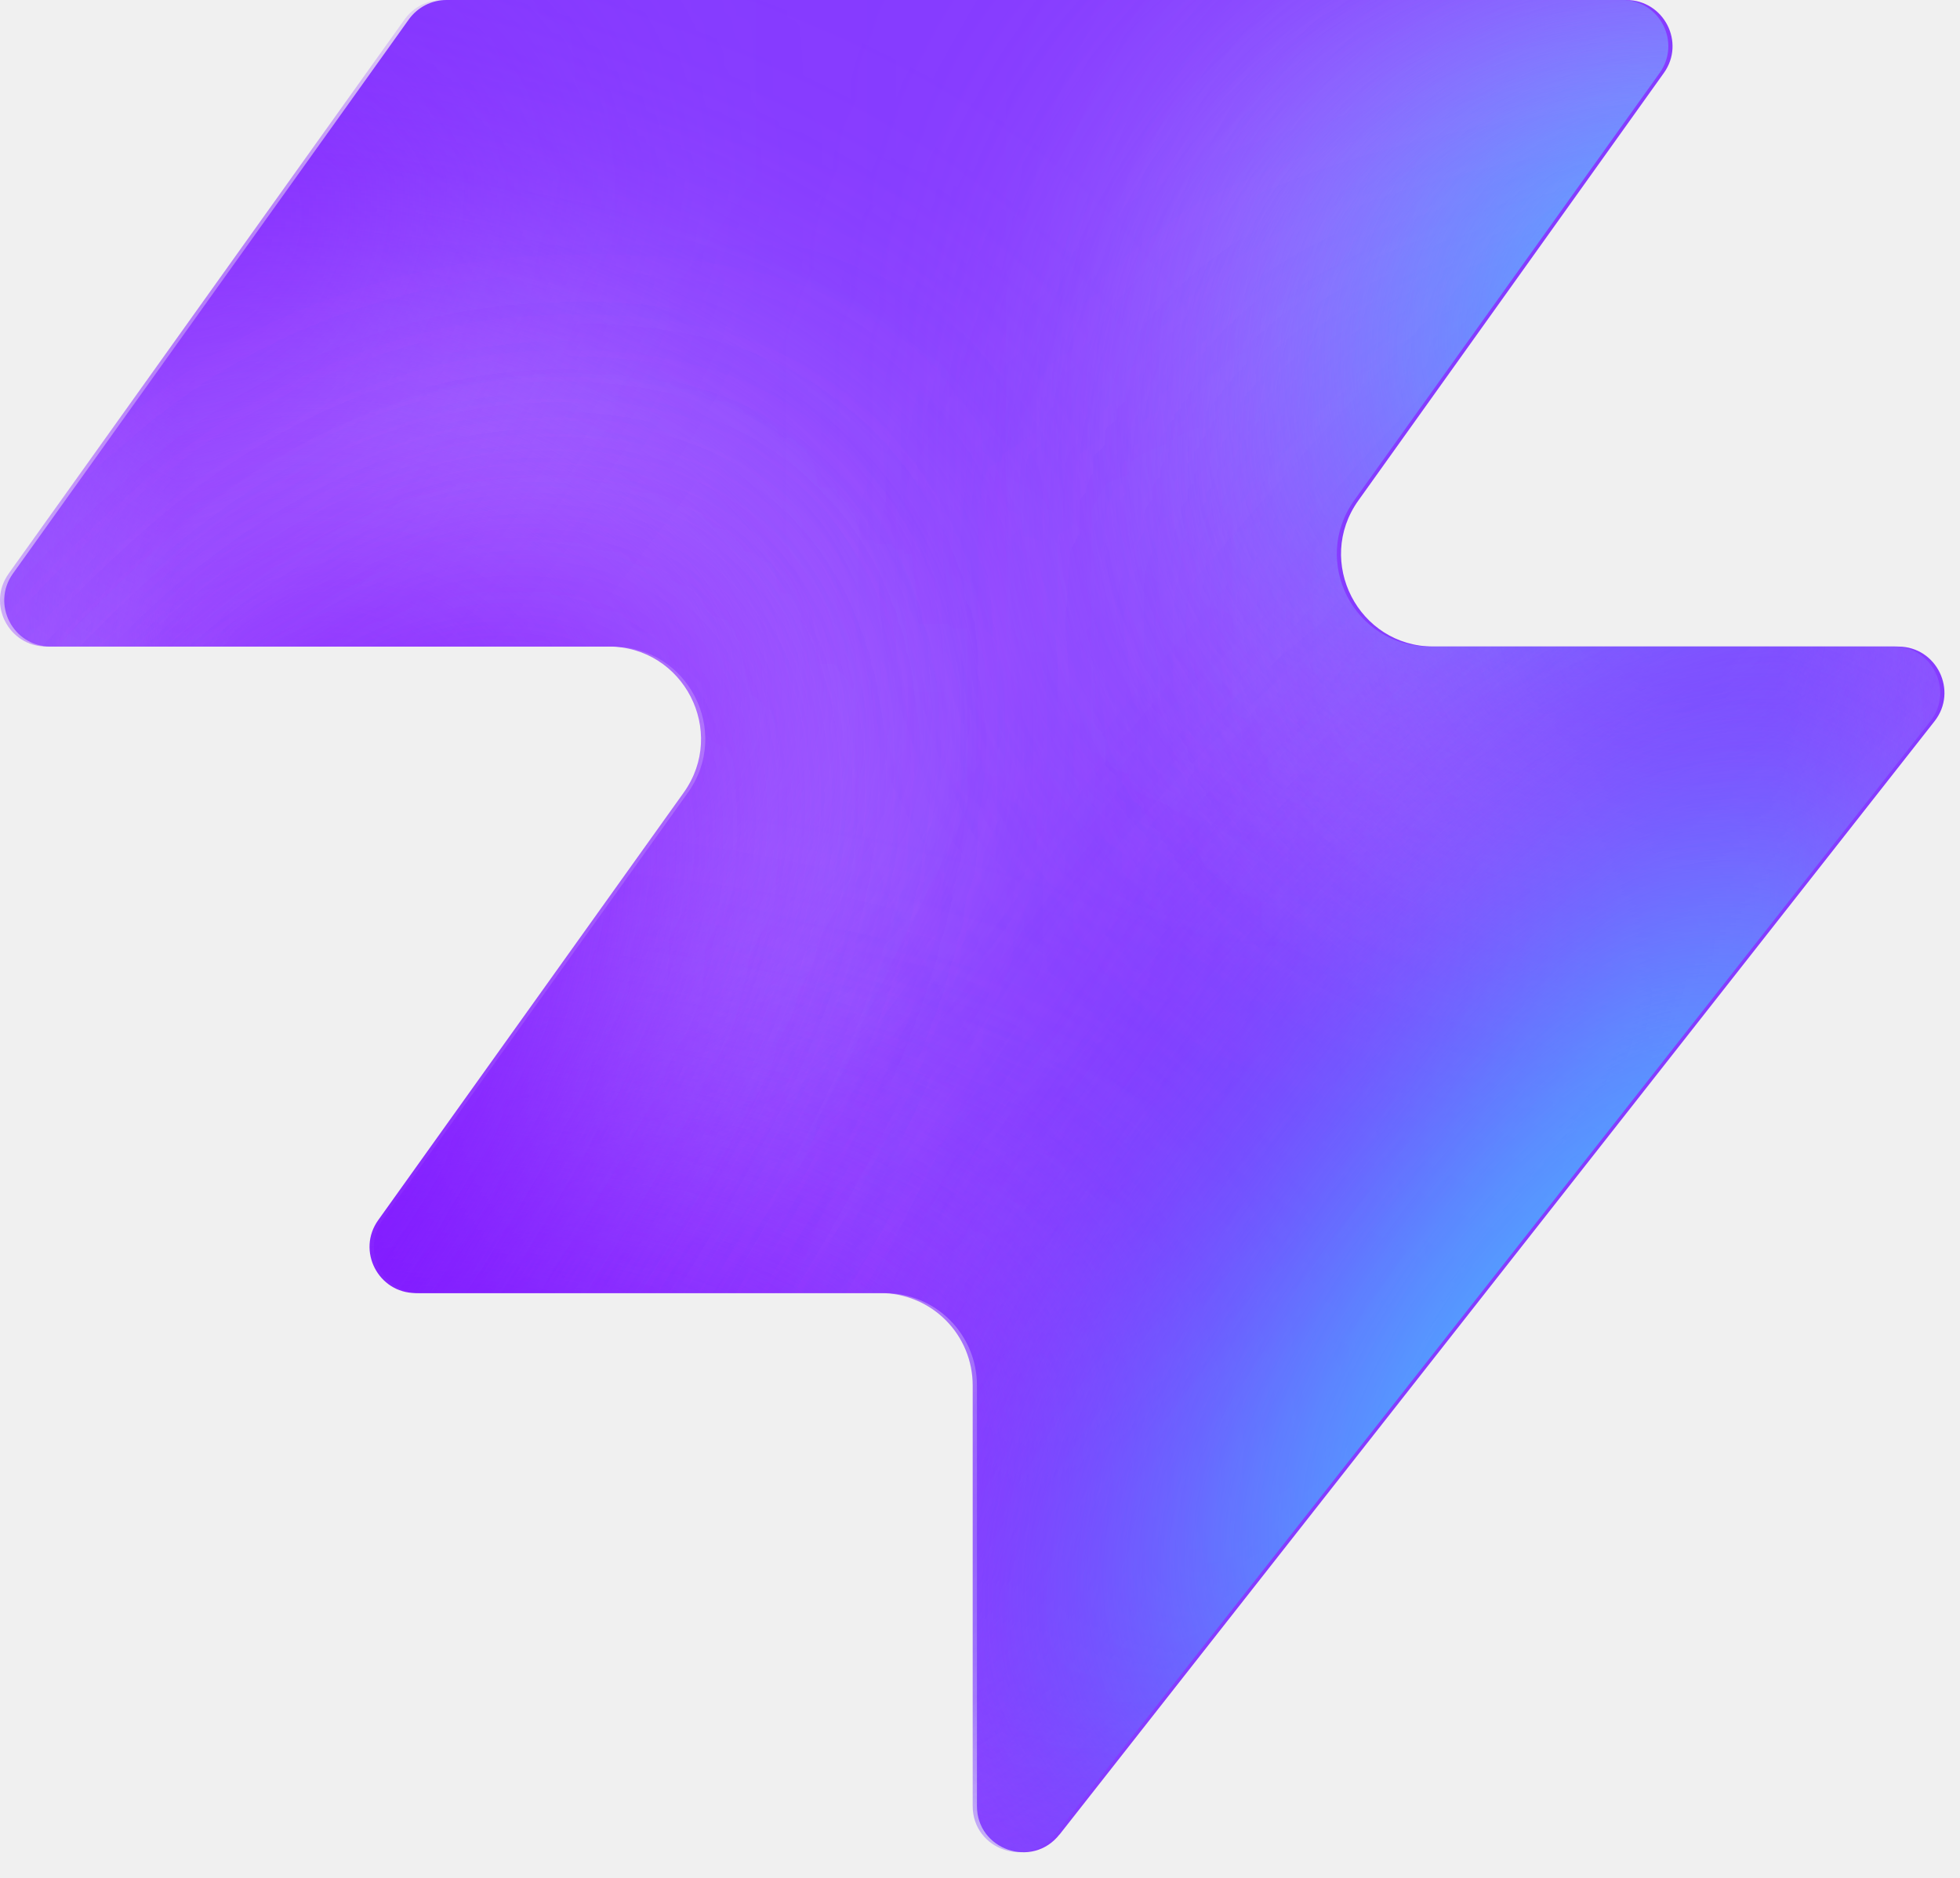
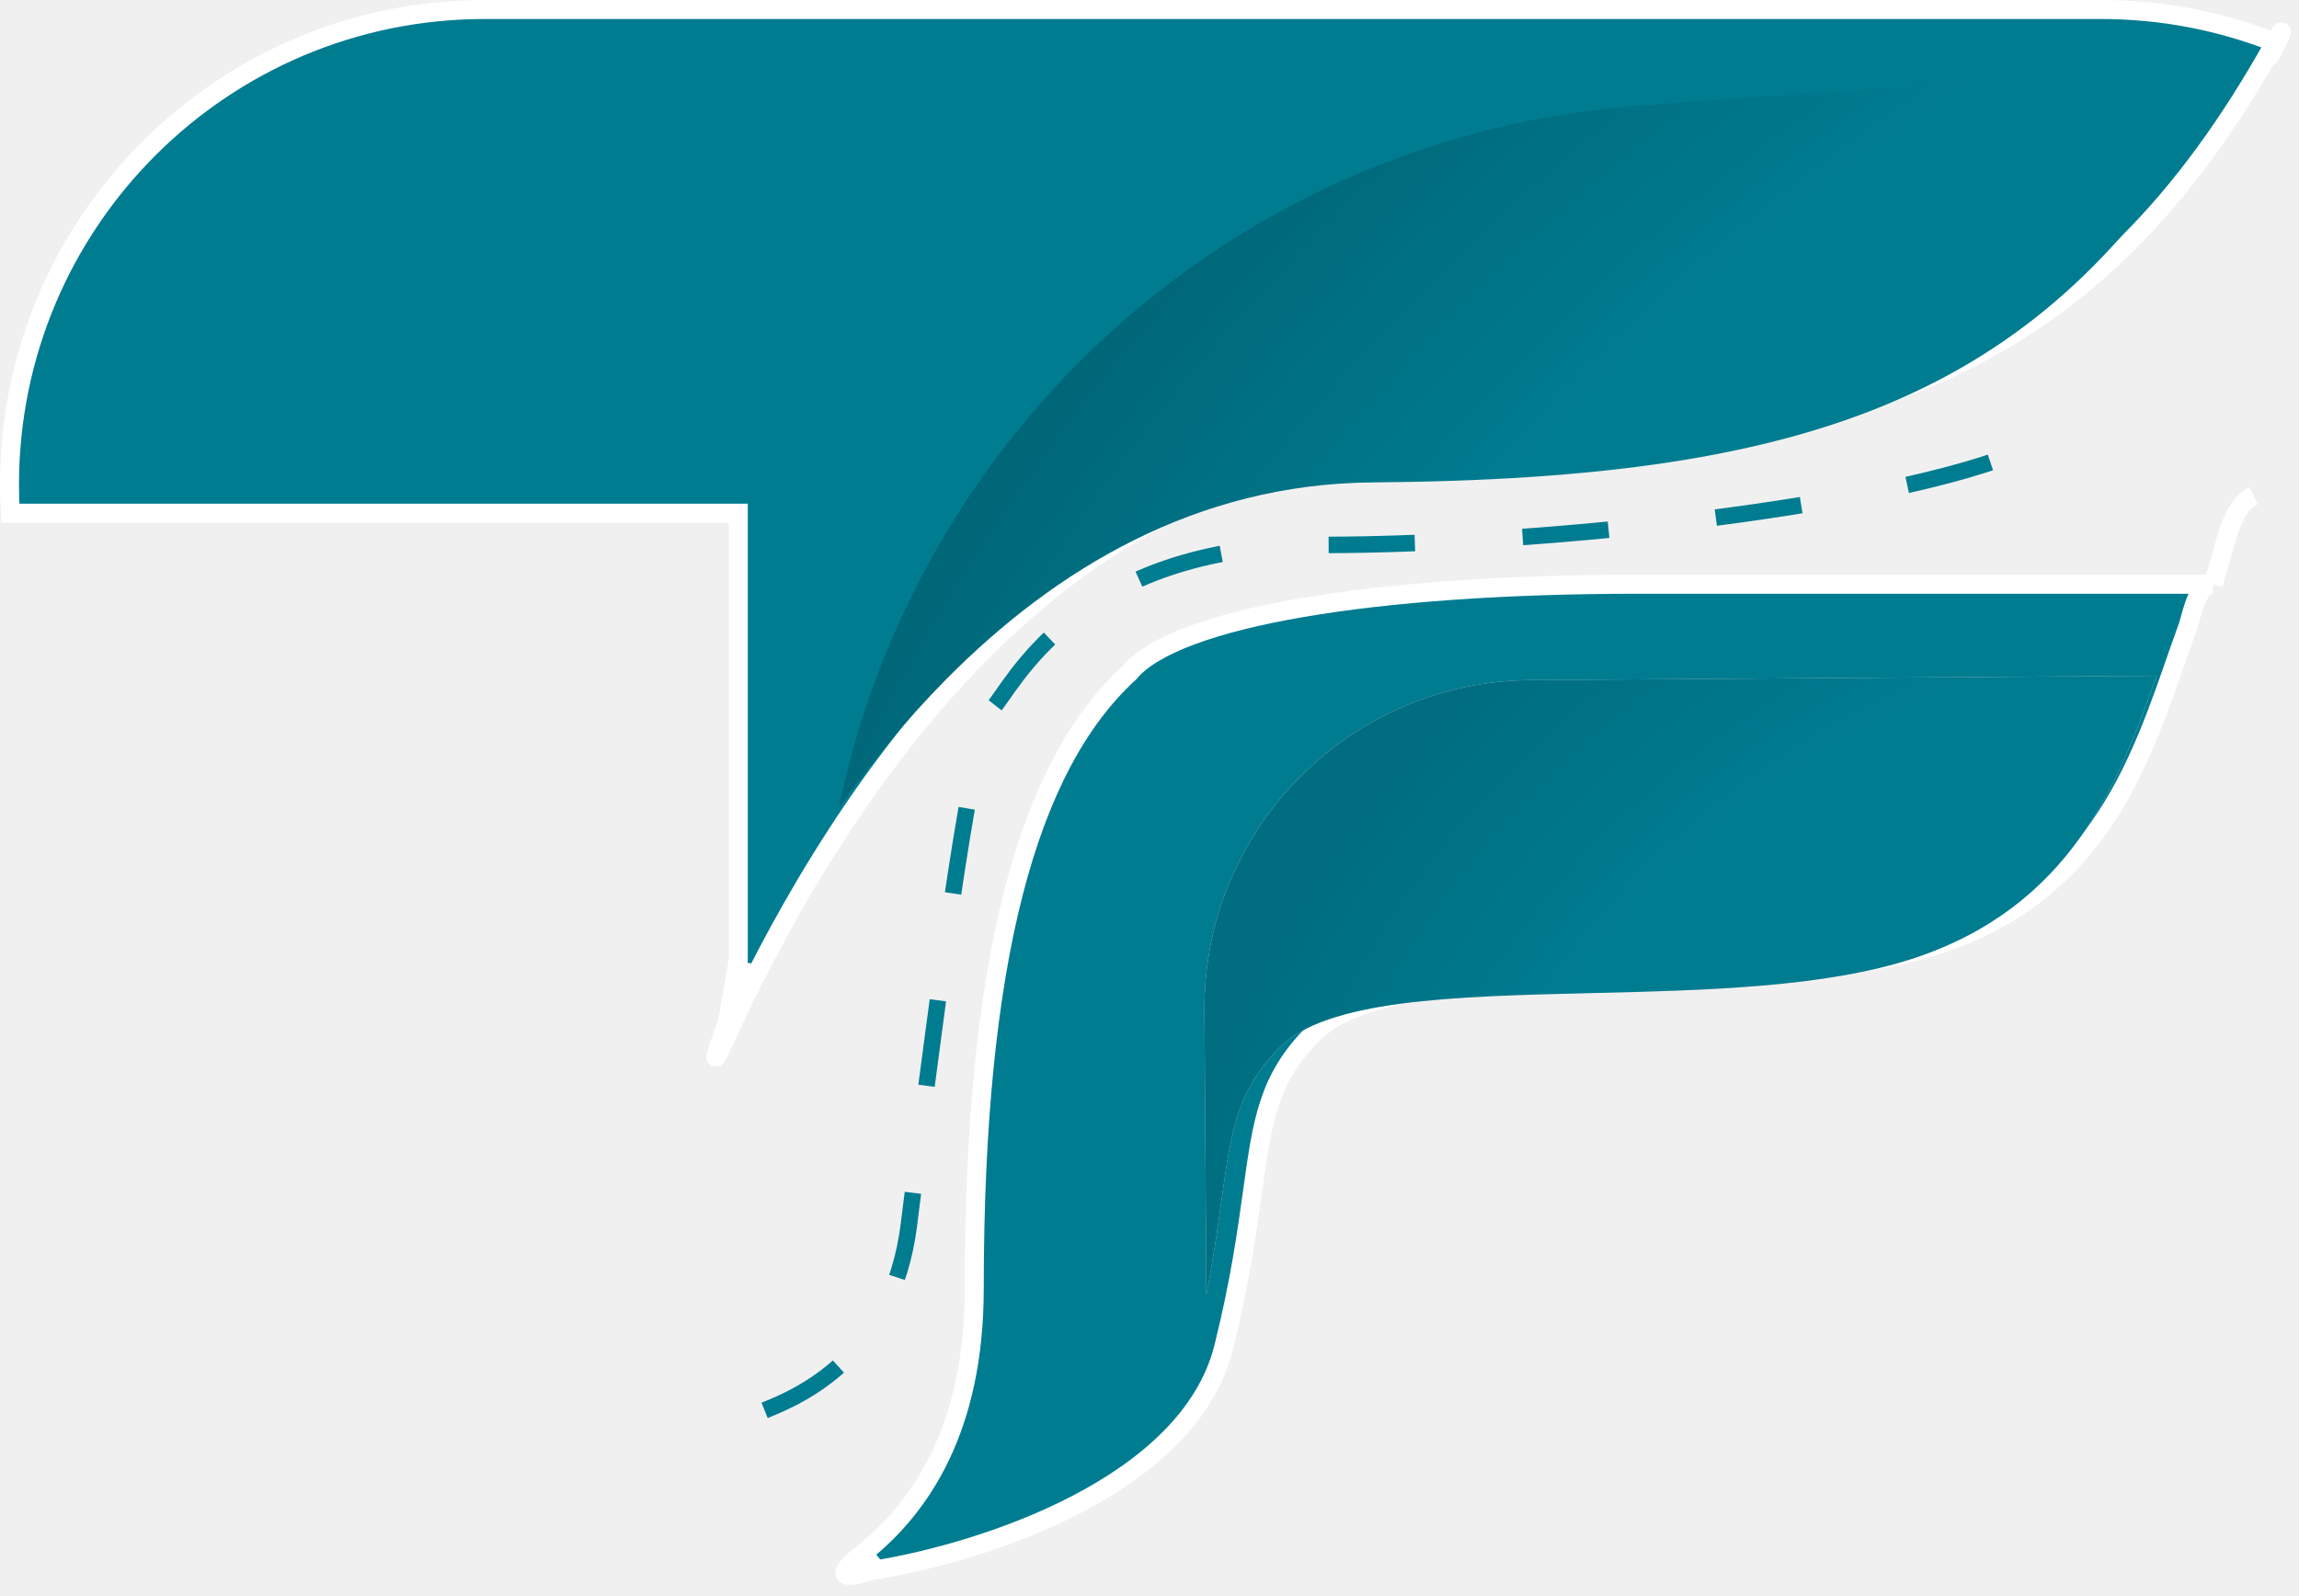
- <svg xmlns="http://www.w3.org/2000/svg" width="48" height="46" fill="none" viewBox="0 0 48 46">
-   <path fill="#863bff" d="M25.946 44.938c-.664.845-2.021.375-2.021-.698V33.937a2.26 2.26 0 0 0-2.262-2.262H10.287c-.92 0-1.456-1.04-.92-1.788l7.48-10.471c1.07-1.497 0-3.578-1.842-3.578H1.237c-.92 0-1.456-1.04-.92-1.788L10.013.474c.214-.297.556-.474.92-.474h28.894c.92 0 1.456 1.04.92 1.788l-7.48 10.471c-1.07 1.498 0 3.579 1.842 3.579h11.377c.943 0 1.473 1.088.89 1.83L25.947 44.94z" style="fill:#863bff;fill:color(display-p3 .525 .23 1);fill-opacity:1" />
-   <mask id="a" width="48" height="46" x="0" y="0" maskUnits="userSpaceOnUse" style="mask-type:alpha">
-     <path fill="#000" d="M25.842 44.938c-.664.844-2.021.375-2.021-.698V33.937a2.26 2.26 0 0 0-2.262-2.262H10.183c-.92 0-1.456-1.04-.92-1.788l7.48-10.471c1.07-1.498 0-3.579-1.842-3.579H1.133c-.92 0-1.456-1.04-.92-1.787L9.91.473c.214-.297.556-.474.92-.474h28.894c.92 0 1.456 1.04.92 1.788l-7.48 10.471c-1.07 1.498 0 3.578 1.842 3.578h11.377c.943 0 1.473 1.088.89 1.832L25.843 44.94z" style="fill:#000;fill-opacity:1" />
-   </mask>
-   <g mask="url(#a)">
-     <g filter="url(#b)">
-       <ellipse cx="5.508" cy="14.704" fill="#ede6ff" rx="5.508" ry="14.704" style="fill:#ede6ff;fill:color(display-p3 .927 .903 1);fill-opacity:1" transform="matrix(.00324 1 1 -.00324 -4.47 31.516)" />
-     </g>
-     <g filter="url(#c)">
-       <ellipse cx="10.399" cy="29.851" fill="#ede6ff" rx="10.399" ry="29.851" style="fill:#ede6ff;fill:color(display-p3 .927 .903 1);fill-opacity:1" transform="matrix(.00324 1 1 -.00324 -39.328 7.883)" />
-     </g>
-     <g filter="url(#d)">
-       <ellipse cx="5.508" cy="30.487" fill="#7e14ff" rx="5.508" ry="30.487" style="fill:#7e14ff;fill:color(display-p3 .492 .077 1);fill-opacity:1" transform="rotate(89.814 -25.913 -14.639)scale(1 -1)" />
-     </g>
-     <g filter="url(#e)">
-       <ellipse cx="5.508" cy="30.599" fill="#7e14ff" rx="5.508" ry="30.599" style="fill:#7e14ff;fill:color(display-p3 .492 .077 1);fill-opacity:1" transform="rotate(89.814 -32.644 -3.334)scale(1 -1)" />
-     </g>
-     <g filter="url(#f)">
-       <ellipse cx="5.508" cy="30.599" fill="#7e14ff" rx="5.508" ry="30.599" style="fill:#7e14ff;fill:color(display-p3 .492 .077 1);fill-opacity:1" transform="matrix(.00324 1 1 -.00324 -34.34 30.47)" />
-     </g>
-     <g filter="url(#g)">
-       <ellipse cx="14.072" cy="22.078" fill="#ede6ff" rx="14.072" ry="22.078" style="fill:#ede6ff;fill:color(display-p3 .927 .903 1);fill-opacity:1" transform="rotate(93.35 24.506 48.493)scale(-1 1)" />
-     </g>
-     <g filter="url(#h)">
-       <ellipse cx="3.47" cy="21.501" fill="#7e14ff" rx="3.47" ry="21.501" style="fill:#7e14ff;fill:color(display-p3 .492 .077 1);fill-opacity:1" transform="rotate(89.009 28.708 47.59)scale(-1 1)" />
-     </g>
-     <g filter="url(#i)">
-       <ellipse cx="3.47" cy="21.501" fill="#7e14ff" rx="3.47" ry="21.501" style="fill:#7e14ff;fill:color(display-p3 .492 .077 1);fill-opacity:1" transform="rotate(89.009 28.708 47.59)scale(-1 1)" />
-     </g>
-     <g filter="url(#j)">
-       <ellipse cx=".387" cy="8.972" fill="#7e14ff" rx="4.407" ry="29.108" style="fill:#7e14ff;fill:color(display-p3 .492 .077 1);fill-opacity:1" transform="rotate(39.51 .387 8.972)" />
-     </g>
-     <g filter="url(#k)">
-       <ellipse cx="47.523" cy="-6.092" fill="#7e14ff" rx="4.407" ry="29.108" style="fill:#7e14ff;fill:color(display-p3 .492 .077 1);fill-opacity:1" transform="rotate(37.892 47.523 -6.092)" />
-     </g>
-     <g filter="url(#l)">
-       <ellipse cx="41.412" cy="6.333" fill="#47bfff" rx="5.971" ry="9.665" style="fill:#47bfff;fill:color(display-p3 .28 .748 1);fill-opacity:1" transform="rotate(37.892 41.412 6.333)" />
-     </g>
-     <g filter="url(#m)">
-       <ellipse cx="-1.879" cy="38.332" fill="#7e14ff" rx="4.407" ry="29.108" style="fill:#7e14ff;fill:color(display-p3 .492 .077 1);fill-opacity:1" transform="rotate(37.892 -1.88 38.332)" />
-     </g>
-     <g filter="url(#n)">
-       <ellipse cx="-1.879" cy="38.332" fill="#7e14ff" rx="4.407" ry="29.108" style="fill:#7e14ff;fill:color(display-p3 .492 .077 1);fill-opacity:1" transform="rotate(37.892 -1.88 38.332)" />
-     </g>
-     <g filter="url(#o)">
-       <ellipse cx="35.651" cy="29.907" fill="#7e14ff" rx="4.407" ry="29.108" style="fill:#7e14ff;fill:color(display-p3 .492 .077 1);fill-opacity:1" transform="rotate(37.892 35.651 29.907)" />
-     </g>
-     <g filter="url(#p)">
-       <ellipse cx="38.418" cy="32.4" fill="#47bfff" rx="5.971" ry="15.297" style="fill:#47bfff;fill:color(display-p3 .28 .748 1);fill-opacity:1" transform="rotate(37.892 38.418 32.4)" />
-     </g>
-   </g>
+ <svg xmlns="http://www.w3.org/2000/svg" width="85" height="59" viewBox="0 0 85 59" fill="none">
+   <path fill-rule="evenodd" clip-rule="evenodd" d="M0.351 17.924C0.351 8.219 8.219 0.351 17.924 0.351H77.671C79.945 0.351 82.119 0.784 84.114 1.57C77.471 13.512 68.903 16.854 52.111 16.854C38.547 16.854 30.353 30.644 26.774 38.503L27.296 35.497V18.978H0.383C0.362 18.63 0.351 18.278 0.351 17.924Z" fill="#007C91" />
+   <path d="M84.114 1.57C82.119 0.784 79.945 0.351 77.671 0.351H17.924C8.219 0.351 0.351 8.219 0.351 17.924C0.351 18.278 0.362 18.63 0.383 18.978H27.296V35.497L26.774 38.503M84.114 1.57C77.471 13.512 68.903 16.854 52.111 16.854C38.547 16.854 30.353 30.644 26.774 38.503M84.114 1.57C83.354 3.281 84.92 0.122 84.114 1.57ZM26.774 38.503C25.384 41.554 29.301 31.474 26.774 38.503Z" stroke="white" stroke-width="0.703" />
+   <path fill-rule="evenodd" clip-rule="evenodd" d="M60.562 21.607C50.749 21.607 43.445 22.835 41.753 24.883C37.969 28.342 36.02 35.557 36.02 47.666C36.02 52.821 34.05 55.745 31.91 57.442C32.071 57.649 32.236 57.853 32.403 58.054C36.397 57.397 43.964 54.954 45.243 49.828C45.845 47.417 46.101 45.571 46.309 44.073C46.673 41.451 46.889 39.892 48.554 38.224C50.374 36.403 55.071 36.29 60.099 36.169C64.222 36.069 68.568 35.965 71.732 34.909C78.093 32.786 79.372 27.339 80.906 23.131C81.082 22.527 81.263 21.607 81.825 21.607C78.985 21.607 76.472 21.607 73.647 21.607H60.562Z" fill="#007C91" />
+   <path d="M31.91 57.442C34.05 55.745 36.02 52.821 36.02 47.666C36.02 35.557 37.969 28.342 41.753 24.883C43.445 22.835 50.749 21.607 60.562 21.607H73.647C76.472 21.607 78.985 21.607 81.825 21.607M31.91 57.442C32.071 57.649 32.236 57.853 32.403 58.054M31.91 57.442C29.988 58.967 32.894 57.844 31.999 58.117C32.129 58.098 32.264 58.077 32.403 58.054M32.403 58.054C36.397 57.397 43.964 54.954 45.243 49.828C45.845 47.417 46.101 45.571 46.309 44.073C46.672 41.451 46.889 39.892 48.554 38.224C50.374 36.403 55.071 36.29 60.099 36.169C64.222 36.07 68.568 35.965 71.732 34.909C78.093 32.786 79.372 27.339 80.906 23.131C81.082 22.527 81.263 21.607 81.825 21.607M81.825 21.607C82.314 20.102 82.441 18.773 83.321 18.332" stroke="white" stroke-width="0.703" />
+   <path d="M79.732 24.992C78.355 28.927 76.574 33.5 70.791 35.428C67.509 36.521 63.026 36.626 58.848 36.726C56.283 36.788 53.829 36.846 51.785 37.119C49.723 37.394 48.172 37.877 47.336 38.713C45.734 40.315 45.522 41.786 45.151 44.458C45.016 45.431 44.859 46.554 44.603 47.882L44.531 37.389C44.484 30.677 49.887 25.199 56.598 25.152L79.732 24.992Z" fill="#D9D9D9" />
+   <path d="M79.732 24.992C78.355 28.927 76.574 33.5 70.791 35.428C67.509 36.521 63.026 36.626 58.848 36.726C56.283 36.788 53.829 36.846 51.785 37.119C49.723 37.394 48.172 37.877 47.336 38.713C45.734 40.315 45.522 41.786 45.151 44.458C45.016 45.431 44.859 46.554 44.603 47.882L44.531 37.389C44.484 30.677 49.887 25.199 56.598 25.152L79.732 24.992Z" fill="url(#paint0_radial_33_286)" />
+   <path d="M82.277 2.433C82.297 2.438 82.337 2.452 82.356 2.46C82.376 2.47 82.411 2.494 82.428 2.507C82.471 2.543 82.499 2.583 82.517 2.617C82.534 2.651 82.543 2.683 82.548 2.705C82.553 2.728 82.554 2.748 82.555 2.763C82.556 2.777 82.556 2.791 82.555 2.801C82.554 2.82 82.551 2.836 82.549 2.847C82.547 2.857 82.545 2.867 82.543 2.874C82.54 2.888 82.536 2.901 82.533 2.909C82.53 2.918 82.526 2.928 82.523 2.936C82.52 2.944 82.517 2.952 82.514 2.959C82.507 2.975 82.5 2.992 82.493 3.008C82.478 3.041 82.459 3.08 82.44 3.12C82.4 3.201 82.352 3.298 82.304 3.392C82.256 3.485 82.207 3.578 82.165 3.652C82.145 3.689 82.125 3.724 82.108 3.752C82.099 3.767 82.091 3.782 82.082 3.796C82.077 3.802 82.071 3.81 82.065 3.818C82.06 3.826 82.052 3.837 82.041 3.85C82.036 3.856 82.028 3.865 82.018 3.874C82.013 3.879 82.006 3.885 81.998 3.891C81.991 3.897 81.981 3.906 81.969 3.914C81.958 3.922 81.941 3.933 81.92 3.942C81.915 3.944 81.909 3.944 81.904 3.946C78.75 9.175 75.099 12.601 70.26 14.74C65.243 16.957 58.982 17.777 50.744 17.841C44.225 17.892 39.005 21.054 34.973 25.132C33.492 26.63 32.174 28.25 31.014 29.879C33.893 15.884 45.755 4.956 60.753 3.891L81 2.452C81.276 2.533 81.549 2.62 81.819 2.713C81.826 2.701 81.833 2.69 81.84 2.68C81.853 2.659 81.865 2.64 81.876 2.623C81.882 2.615 81.888 2.607 81.894 2.599C81.899 2.591 81.905 2.582 81.912 2.573C81.918 2.565 81.928 2.554 81.939 2.542C81.945 2.535 81.954 2.526 81.964 2.517C81.969 2.513 81.976 2.506 81.984 2.5C81.991 2.495 82.001 2.487 82.013 2.48C82.025 2.472 82.041 2.464 82.061 2.455C82.08 2.446 82.109 2.436 82.143 2.43C82.178 2.424 82.225 2.421 82.277 2.433Z" fill="url(#paint1_radial_33_286)" />
+   <path d="M28.27 52.159C29.54 51.651 32.994 50.178 33.604 45.301C34.366 39.205 35.89 27.012 36.652 26.25C37.414 25.488 39.7 20.154 48.844 20.154C57.989 20.154 72.114 18.458 75.783 16.145" stroke="#007C91" stroke-width="0.61" stroke-dasharray="3.19 3.99" />
  <defs>
-     <filter id="b" width="60.045" height="41.654" x="-19.77" y="16.149" color-interpolation-filters="sRGB" filterUnits="userSpaceOnUse">
-       <feFlood flood-opacity="0" result="BackgroundImageFix" />
-       <feBlend in="SourceGraphic" in2="BackgroundImageFix" result="shape" />
-       <feGaussianBlur result="effect1_foregroundBlur_2002_17158" stdDeviation="7.659" />
-     </filter>
-     <filter id="c" width="90.34" height="51.437" x="-54.613" y="-7.533" color-interpolation-filters="sRGB" filterUnits="userSpaceOnUse">
-       <feFlood flood-opacity="0" result="BackgroundImageFix" />
-       <feBlend in="SourceGraphic" in2="BackgroundImageFix" result="shape" />
-       <feGaussianBlur result="effect1_foregroundBlur_2002_17158" stdDeviation="7.659" />
-     </filter>
-     <filter id="d" width="79.355" height="29.4" x="-49.64" y="2.03" color-interpolation-filters="sRGB" filterUnits="userSpaceOnUse">
-       <feFlood flood-opacity="0" result="BackgroundImageFix" />
-       <feBlend in="SourceGraphic" in2="BackgroundImageFix" result="shape" />
-       <feGaussianBlur result="effect1_foregroundBlur_2002_17158" stdDeviation="4.596" />
-     </filter>
-     <filter id="e" width="79.579" height="29.4" x="-45.045" y="20.029" color-interpolation-filters="sRGB" filterUnits="userSpaceOnUse">
-       <feFlood flood-opacity="0" result="BackgroundImageFix" />
-       <feBlend in="SourceGraphic" in2="BackgroundImageFix" result="shape" />
-       <feGaussianBlur result="effect1_foregroundBlur_2002_17158" stdDeviation="4.596" />
-     </filter>
-     <filter id="f" width="79.579" height="29.4" x="-43.513" y="21.178" color-interpolation-filters="sRGB" filterUnits="userSpaceOnUse">
-       <feFlood flood-opacity="0" result="BackgroundImageFix" />
-       <feBlend in="SourceGraphic" in2="BackgroundImageFix" result="shape" />
-       <feGaussianBlur result="effect1_foregroundBlur_2002_17158" stdDeviation="4.596" />
-     </filter>
-     <filter id="g" width="74.749" height="58.852" x="15.756" y="-17.901" color-interpolation-filters="sRGB" filterUnits="userSpaceOnUse">
-       <feFlood flood-opacity="0" result="BackgroundImageFix" />
-       <feBlend in="SourceGraphic" in2="BackgroundImageFix" result="shape" />
-       <feGaussianBlur result="effect1_foregroundBlur_2002_17158" stdDeviation="7.659" />
-     </filter>
-     <filter id="h" width="61.377" height="25.362" x="23.548" y="2.284" color-interpolation-filters="sRGB" filterUnits="userSpaceOnUse">
-       <feFlood flood-opacity="0" result="BackgroundImageFix" />
-       <feBlend in="SourceGraphic" in2="BackgroundImageFix" result="shape" />
-       <feGaussianBlur result="effect1_foregroundBlur_2002_17158" stdDeviation="4.596" />
-     </filter>
-     <filter id="i" width="61.377" height="25.362" x="23.548" y="2.284" color-interpolation-filters="sRGB" filterUnits="userSpaceOnUse">
-       <feFlood flood-opacity="0" result="BackgroundImageFix" />
-       <feBlend in="SourceGraphic" in2="BackgroundImageFix" result="shape" />
-       <feGaussianBlur result="effect1_foregroundBlur_2002_17158" stdDeviation="4.596" />
-     </filter>
-     <filter id="j" width="56.045" height="63.649" x="-27.636" y="-22.853" color-interpolation-filters="sRGB" filterUnits="userSpaceOnUse">
-       <feFlood flood-opacity="0" result="BackgroundImageFix" />
-       <feBlend in="SourceGraphic" in2="BackgroundImageFix" result="shape" />
-       <feGaussianBlur result="effect1_foregroundBlur_2002_17158" stdDeviation="4.596" />
-     </filter>
-     <filter id="k" width="54.814" height="64.646" x="20.116" y="-38.415" color-interpolation-filters="sRGB" filterUnits="userSpaceOnUse">
-       <feFlood flood-opacity="0" result="BackgroundImageFix" />
-       <feBlend in="SourceGraphic" in2="BackgroundImageFix" result="shape" />
-       <feGaussianBlur result="effect1_foregroundBlur_2002_17158" stdDeviation="4.596" />
-     </filter>
-     <filter id="l" width="33.541" height="35.313" x="24.641" y="-11.323" color-interpolation-filters="sRGB" filterUnits="userSpaceOnUse">
-       <feFlood flood-opacity="0" result="BackgroundImageFix" />
-       <feBlend in="SourceGraphic" in2="BackgroundImageFix" result="shape" />
-       <feGaussianBlur result="effect1_foregroundBlur_2002_17158" stdDeviation="4.596" />
-     </filter>
-     <filter id="m" width="54.814" height="64.646" x="-29.286" y="6.009" color-interpolation-filters="sRGB" filterUnits="userSpaceOnUse">
-       <feFlood flood-opacity="0" result="BackgroundImageFix" />
-       <feBlend in="SourceGraphic" in2="BackgroundImageFix" result="shape" />
-       <feGaussianBlur result="effect1_foregroundBlur_2002_17158" stdDeviation="4.596" />
-     </filter>
-     <filter id="n" width="54.814" height="64.646" x="-29.286" y="6.009" color-interpolation-filters="sRGB" filterUnits="userSpaceOnUse">
-       <feFlood flood-opacity="0" result="BackgroundImageFix" />
-       <feBlend in="SourceGraphic" in2="BackgroundImageFix" result="shape" />
-       <feGaussianBlur result="effect1_foregroundBlur_2002_17158" stdDeviation="4.596" />
-     </filter>
-     <filter id="o" width="54.814" height="64.646" x="8.244" y="-2.416" color-interpolation-filters="sRGB" filterUnits="userSpaceOnUse">
-       <feFlood flood-opacity="0" result="BackgroundImageFix" />
-       <feBlend in="SourceGraphic" in2="BackgroundImageFix" result="shape" />
-       <feGaussianBlur result="effect1_foregroundBlur_2002_17158" stdDeviation="4.596" />
-     </filter>
-     <filter id="p" width="39.409" height="43.623" x="18.713" y="10.588" color-interpolation-filters="sRGB" filterUnits="userSpaceOnUse">
-       <feFlood flood-opacity="0" result="BackgroundImageFix" />
-       <feBlend in="SourceGraphic" in2="BackgroundImageFix" result="shape" />
-       <feGaussianBlur result="effect1_foregroundBlur_2002_17158" stdDeviation="4.596" />
-     </filter>
+     <radialGradient id="paint0_radial_33_286" cx="0" cy="0" r="1" gradientTransform="matrix(-32.1603 -22.4986 25.1224 -31.363 83.2709 51.5767)" gradientUnits="userSpaceOnUse">
+       <stop offset="0.74" stop-color="#007C91" />
+       <stop offset="1" stop-color="#006D80" />
+     </radialGradient>
+     <radialGradient id="paint1_radial_33_286" cx="0" cy="0" r="1" gradientTransform="matrix(-101.382 -10.9313 22.6806 -82.6382 118.249 49.4326)" gradientUnits="userSpaceOnUse">
+       <stop offset="0.74" stop-color="#007C91" />
+       <stop offset="1" stop-color="#005A69" />
+     </radialGradient>
  </defs>
</svg>
